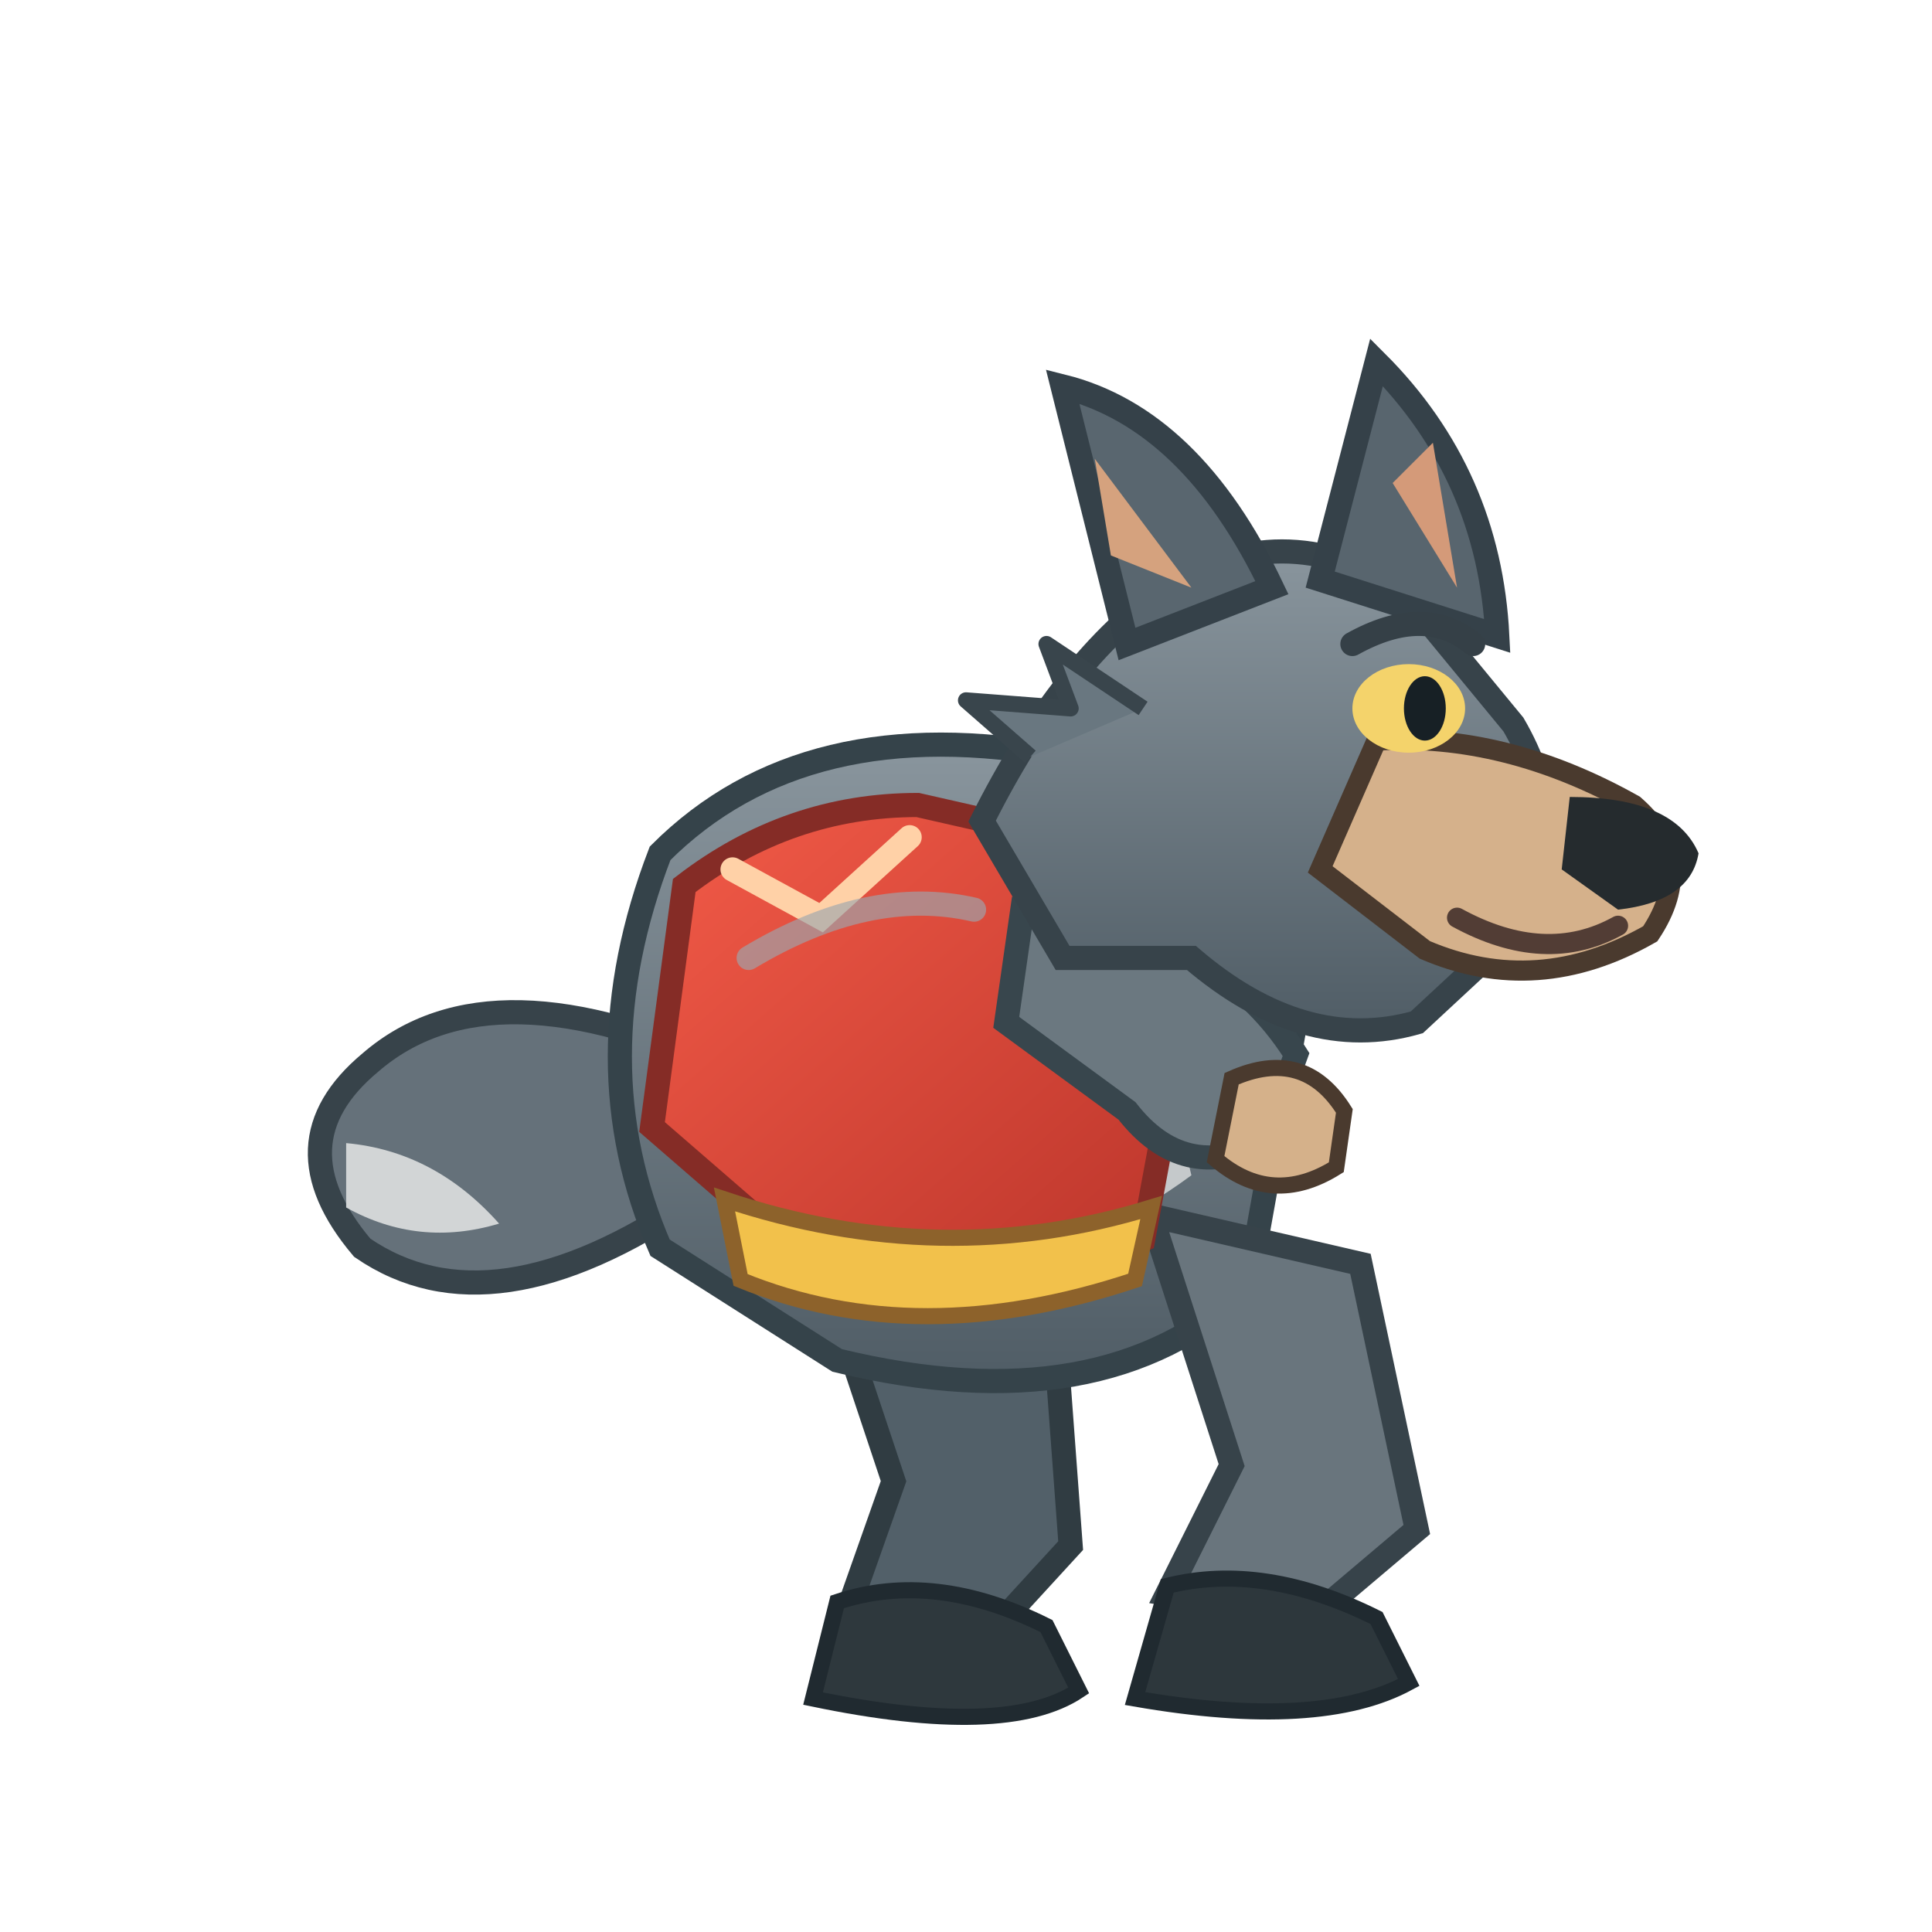
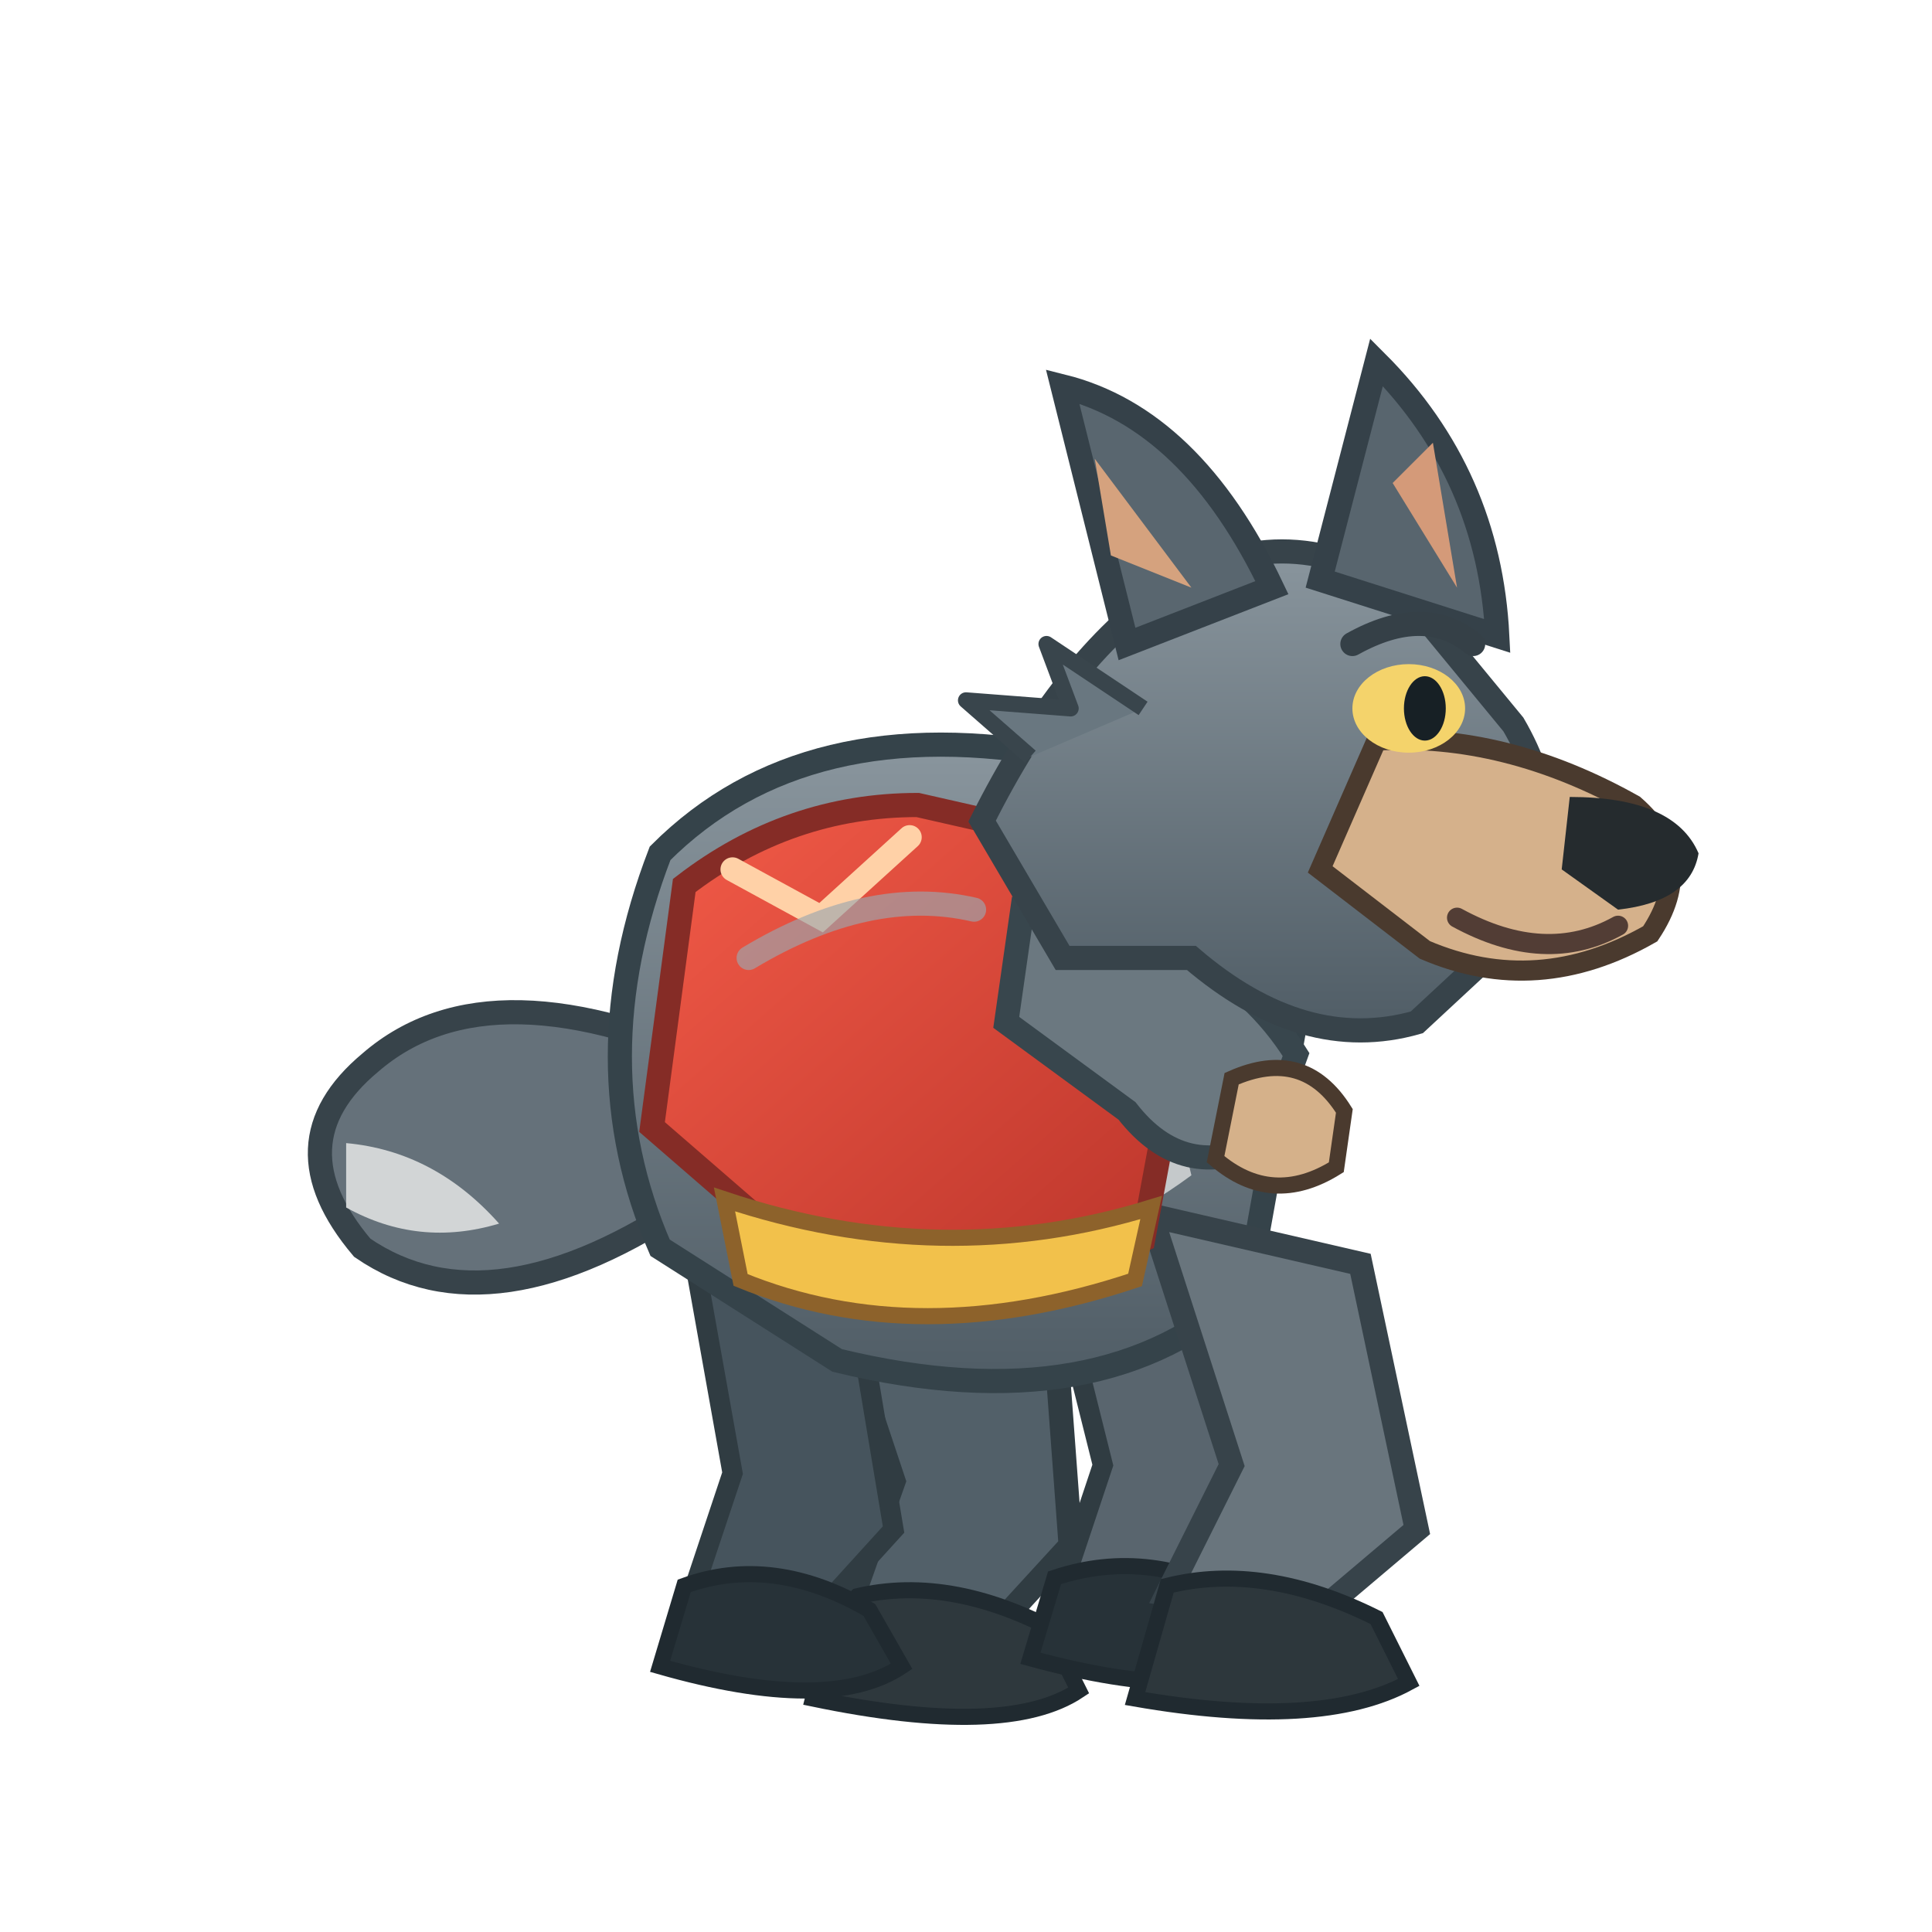
<svg xmlns="http://www.w3.org/2000/svg" viewBox="0 0 240 240" role="img" aria-label="Мультяшный волк в полный рост, боковой вид">
  <defs>
    <linearGradient id="fur" x1="0" y1="0" x2="0" y2="1">
      <stop stop-color="#89959d" />
      <stop offset="1" stop-color="#505d66" />
    </linearGradient>
    <linearGradient id="shirt" x1="0" y1="0" x2="1" y2="1">
      <stop stop-color="#f35b48" />
      <stop offset="1" stop-color="#bb352b" />
    </linearGradient>
  </defs>
  <path d="M91 133Q61 119 46 132Q34 142 45 155Q61 166 86 149L104 146Z" fill="#65717a" stroke="#37434a" stroke-width="3" />
  <path d="M43 142Q54 143 62 152Q52 155 43 150Z" fill="#d2d5d6" />
  <path d="M102 157L111 184L105 201L122 204L133 192L131 165Z" fill="#526069" stroke="#303c42" stroke-width="3" />
  <path d="M104 199Q116 195 130 202L134 210Q125 216 101 211Z" fill="#2e383d" stroke="#202a30" stroke-width="2" />
+   <path d="M86 155L91 183L86 198L101 201L111 190L106 160Z" fill="#46545d" stroke="#303c42" stroke-width="2.5" />
+   <path d="M85 197Q96 193 108 200L112 207Q103 213 82 207Z" fill="#273238" stroke="#202a30" stroke-width="2" />
+   <path d="M130 154L137 182L132 197L148 200L158 188L151 158Z" fill="#59656e" stroke="#303c42" stroke-width="2.5" />
+   <path d="M131 196Q143 192 155 199L159 206Q150 212 128 206Z" fill="#273238" stroke="#202a30" stroke-width="2" />
  <path d="M82 106Q100 88 132 94Q155 101 162 121L155 160Q137 177 104 169L82 155Q72 132 82 106Z" fill="url(#fur)" stroke="#35434a" stroke-width="3" />
  <path d="M86 124Q112 132 142 121L148 146Q125 163 99 153Z" fill="#c5c9cb" />
  <path d="M143 151L153 182L145 198L163 201L176 190L169 157Z" fill="#69757d" stroke="#37434a" stroke-width="3" />
  <path d="M145 197Q157 194 171 201L175 209Q164 215 141 211Z" fill="#2d373c" stroke="#202a30" stroke-width="2" />
  <path d="M85 110Q98 100 114 100L136 105Q147 111 147 127L142 154Q122 163 96 153L81 140Z" fill="url(#shirt)" stroke="#852c26" stroke-width="3" />
  <path d="M91 108L102 114L113 104" fill="none" stroke="#ffd1a7" stroke-width="3" stroke-linecap="round" />
  <path d="M90 149Q117 158 143 150L141 159Q114 168 92 159Z" fill="#f2c14b" stroke="#8d622b" stroke-width="2" />
  <path d="M127 113Q151 115 161 131L157 142Q147 147 140 138L125 127Z" fill="#6b7880" stroke="#38464d" stroke-width="3" />
  <path d="M153 134Q162 130 167 138L166 145Q158 150 151 144Z" fill="#d5b18a" stroke="#4a3a2e" stroke-width="2" />
  <path d="M122 102Q132 82 145 73Q159 64 174 73L188 90Q195 102 190 114L176 127Q162 131 148 119L132 119Z" fill="url(#fur)" stroke="#37434a" stroke-width="3" />
  <path d="M140 80L132 48Q148 52 158 73Z" fill="#59666f" stroke="#354149" stroke-width="3" />
  <path d="M138 69L136 57L148 73Z" fill="#d5a27e" />
  <path d="M164 72L171 45Q185 59 186 79Z" fill="#58656e" stroke="#354149" stroke-width="3" />
  <path d="M173 60L178 55L181 73Z" fill="#d49a79" />
  <path d="M171 92Q187 91 203 100Q211 107 205 116Q191 124 177 118L164 108Z" fill="#d5b18b" stroke="#4a3a2e" stroke-width="2.5" />
  <path d="M195 99Q208 99 211 106Q210 112 201 113L194 108Z" fill="#252b2e" />
  <path d="M181 114Q192 120 201 115" fill="none" stroke="#523d35" stroke-width="2.5" stroke-linecap="round" />
  <ellipse cx="175" cy="88" rx="7" ry="5.5" fill="#f4d36b" />
  <ellipse cx="177" cy="88" rx="2.6" ry="4" fill="#172025" />
  <path d="M168 80Q177 75 183 80" fill="none" stroke="#354047" stroke-width="3" stroke-linecap="round" />
  <path d="M128 94L120 87L133 88L130 80L142 88" fill="#697780" stroke="#39454c" stroke-width="2" stroke-linejoin="round" />
  <path d="M93 119Q108 110 121 113" fill="none" stroke="#9ca6ad" stroke-width="3" opacity=".65" stroke-linecap="round" />
</svg>
